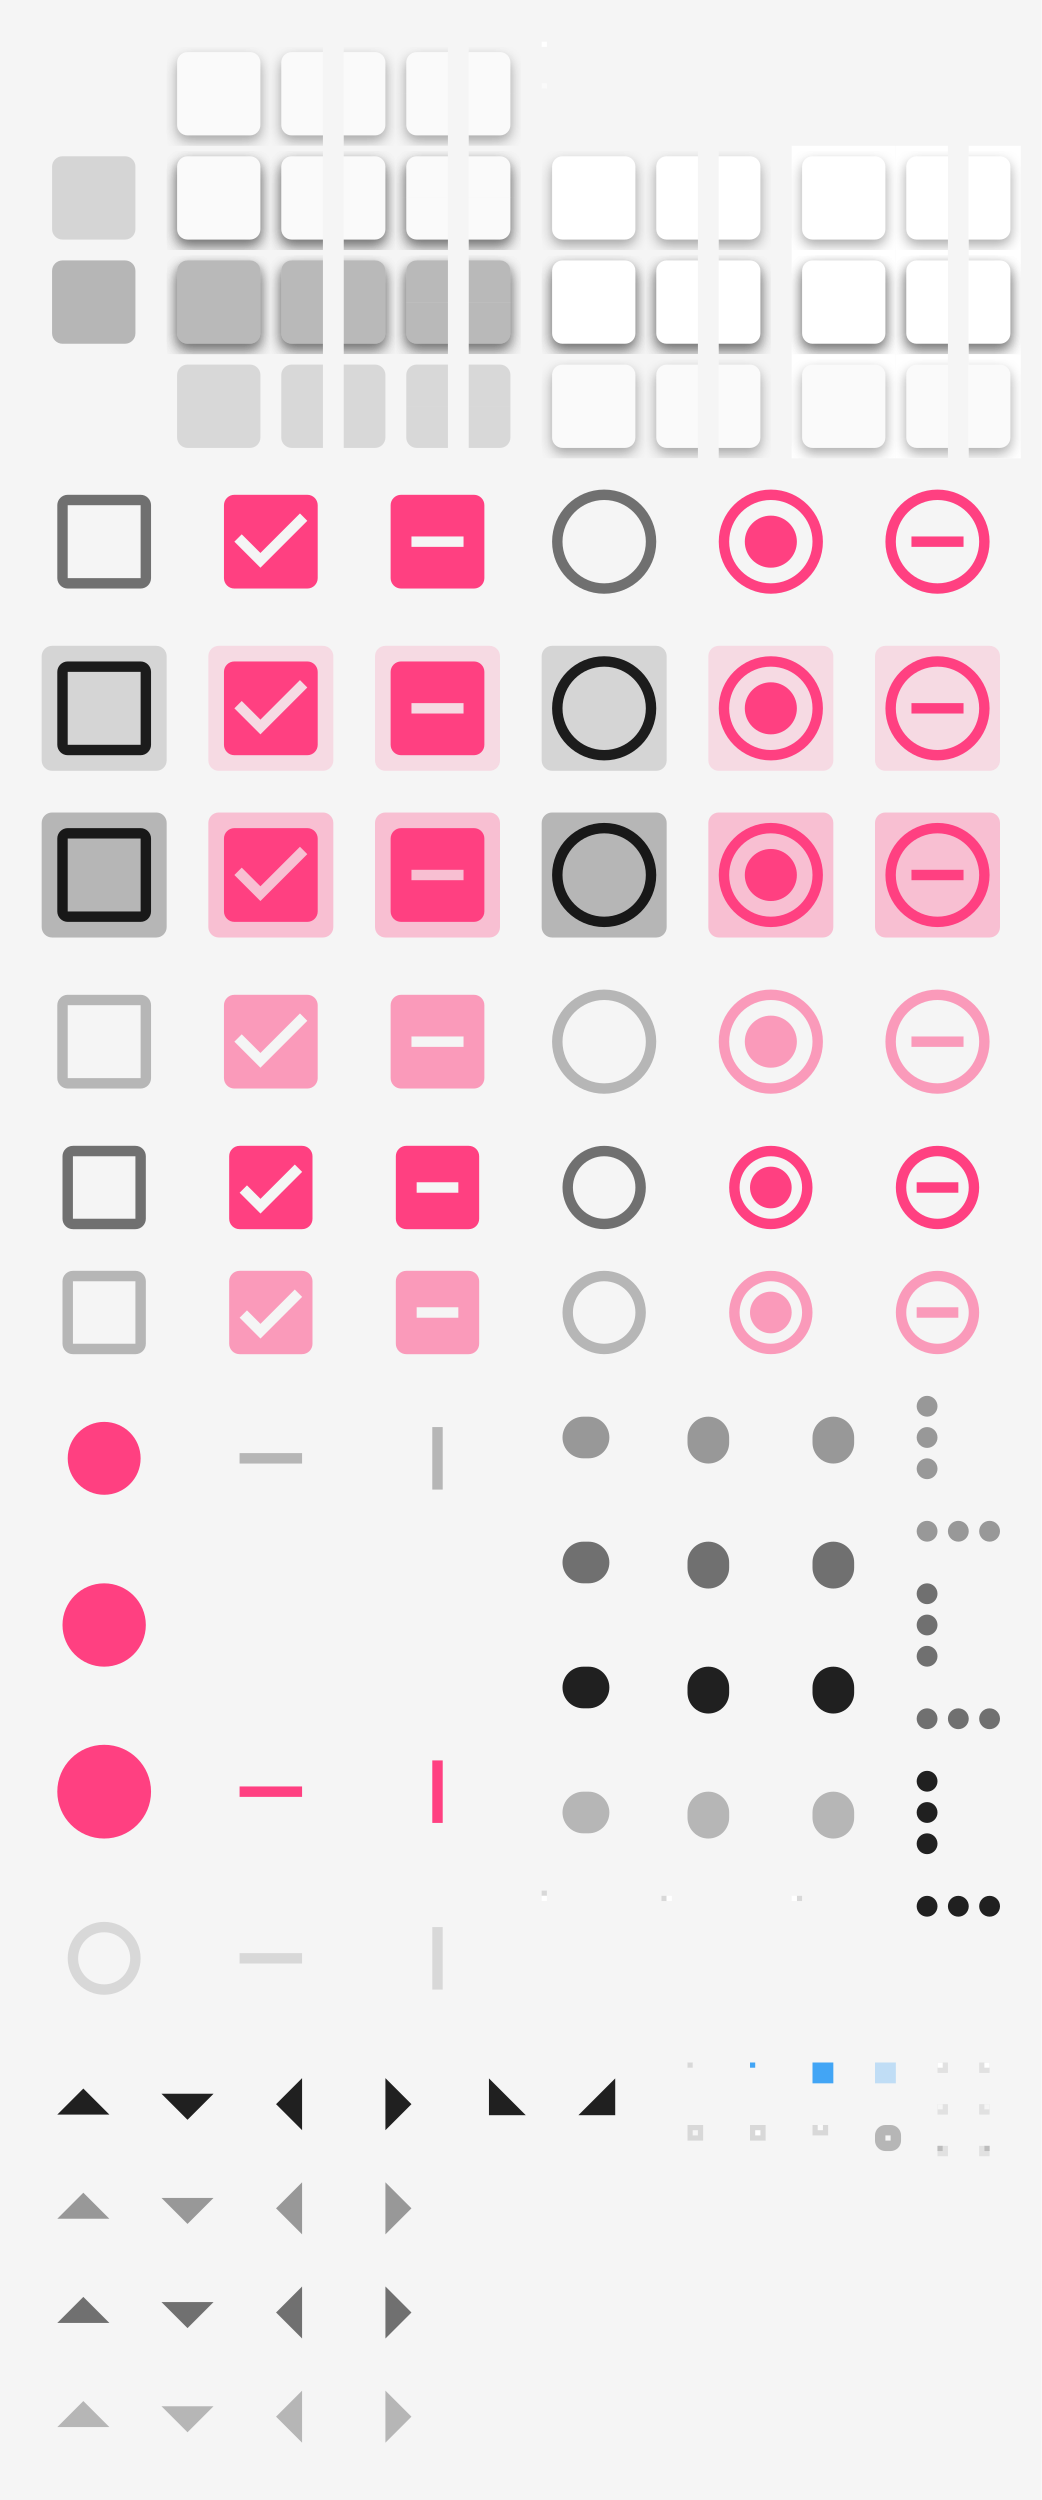
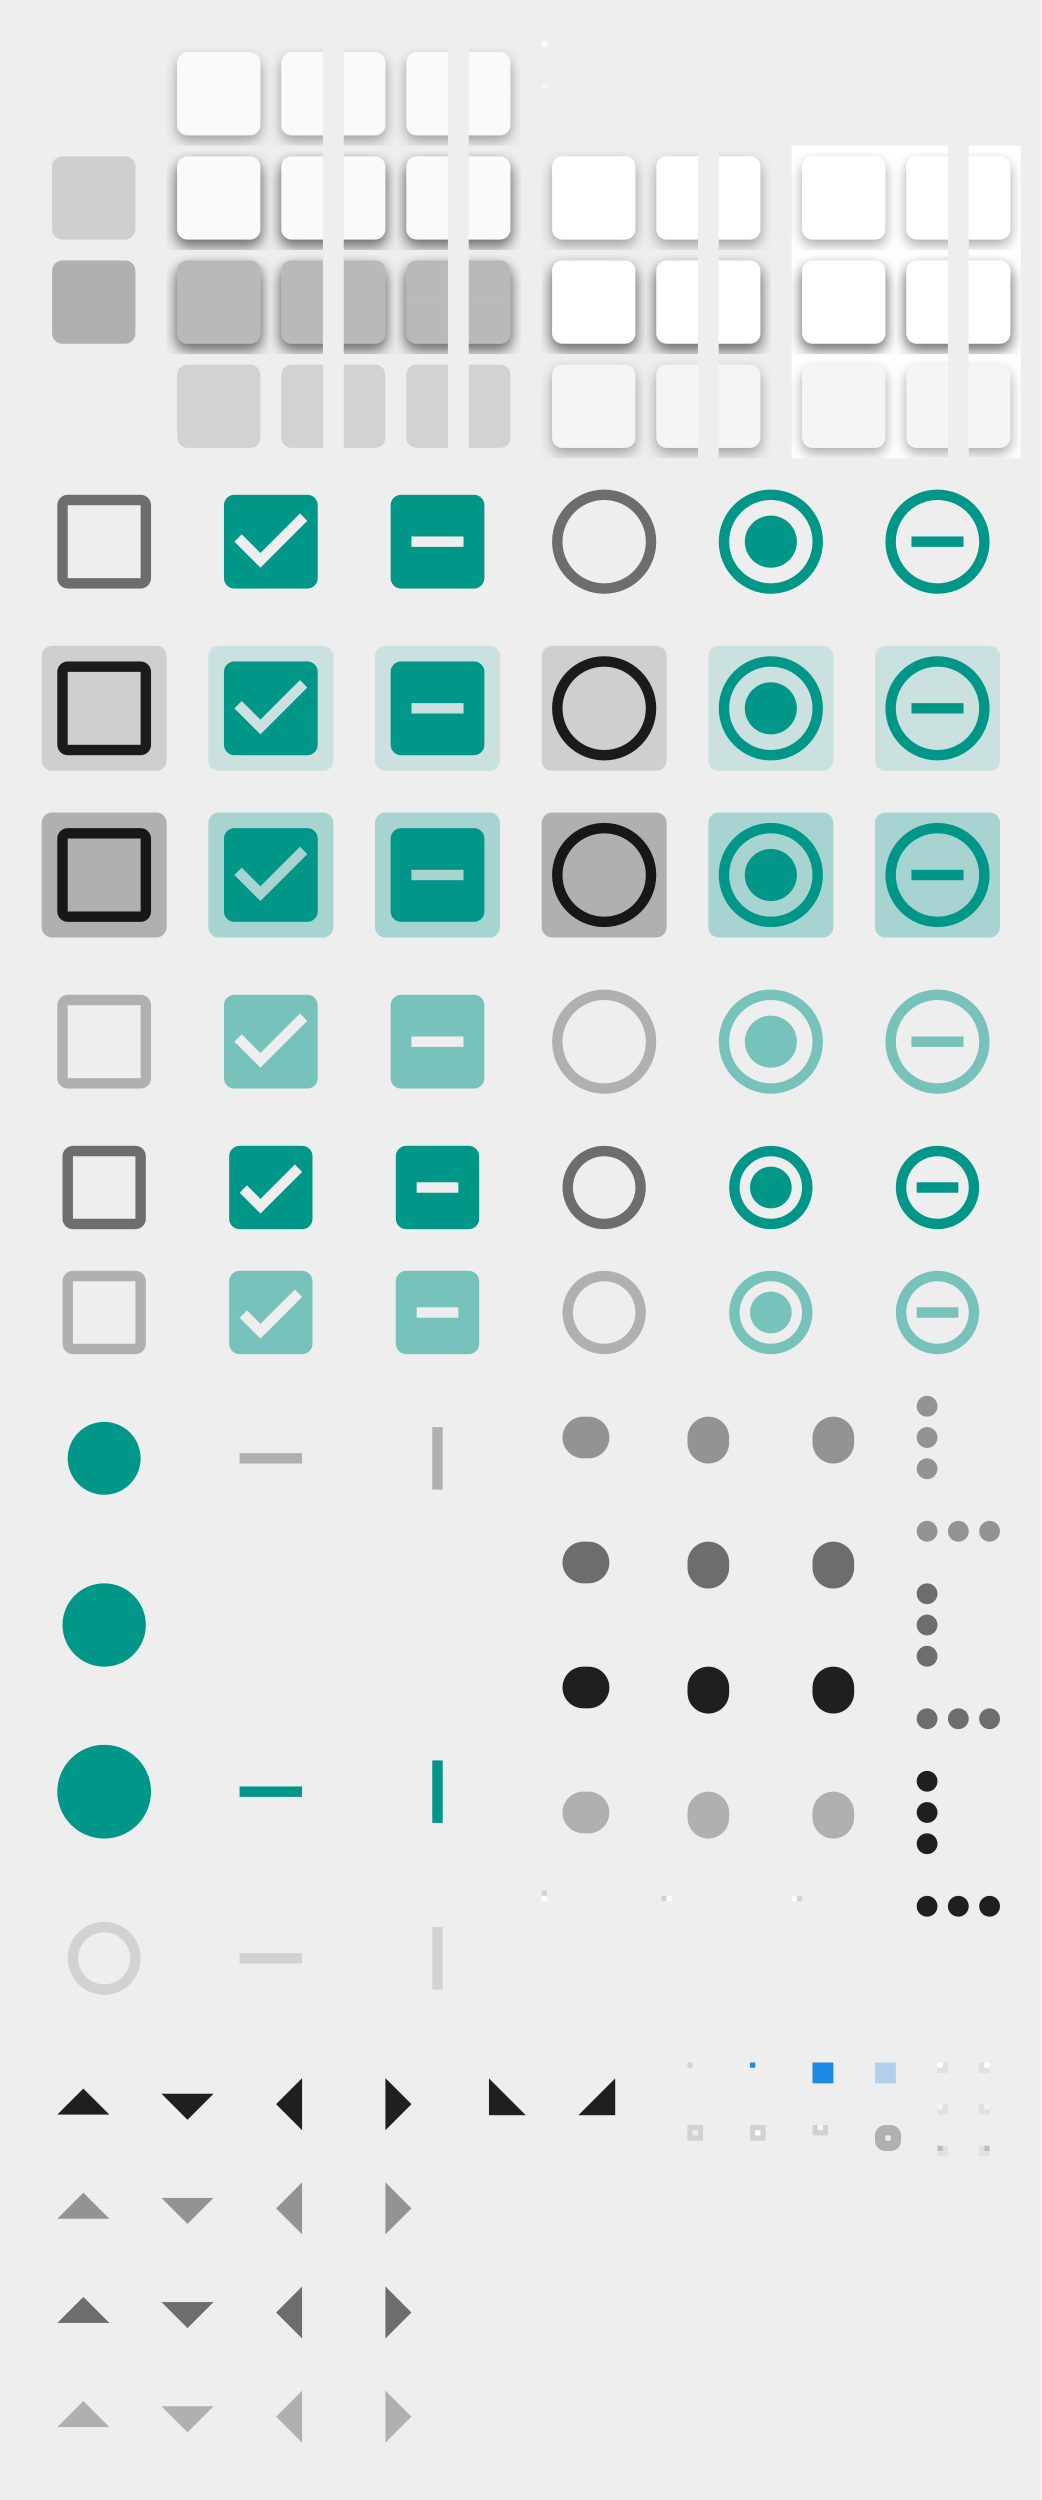
<svg xmlns="http://www.w3.org/2000/svg" xmlns:xlink="http://www.w3.org/1999/xlink" width="200" height="480" viewBox="0 0 200 480">
  <rect width="200" height="480" fill="url(#color-bg)" />
  <defs>
    <linearGradient id="color-fg">
      <stop stop-color="#000000" stop-opacity="0.87" />
    </linearGradient>
    <linearGradient id="color-fg-disabled">
      <stop stop-color="#000000" stop-opacity="0.38" />
    </linearGradient>
    <linearGradient id="color-fg-secondary">
      <stop stop-color="#000000" stop-opacity="0.54" />
    </linearGradient>
    <linearGradient id="color-fg-secondary-disabled">
      <stop stop-color="#000000" stop-opacity="0.26" />
    </linearGradient>
    <linearGradient id="color-divider">
      <stop stop-color="#000000" stop-opacity="0.12" />
    </linearGradient>
    <linearGradient id="color-primary">
-       <stop stop-color="#42A5F5" />
+       <stop stop-color="#1E88E5" />
    </linearGradient>
    <linearGradient id="color-accent">
-       <stop stop-color="#FF4081" />
+       <stop stop-color="#009688" />
    </linearGradient>
    <linearGradient id="color-accent-insensitive">
-       <stop stop-color="#FF4081" stop-opacity="0.5" />
+       <stop stop-color="#009688" stop-opacity="0.5" />
    </linearGradient>
    <linearGradient id="color-bg">
-       <stop stop-color="#F5F5F5" />
+       <stop stop-color="#EEEEEE" />
    </linearGradient>
    <linearGradient id="color-bg-lighter">
      <stop stop-color="#FAFAFA" />
    </linearGradient>
    <linearGradient id="color-base">
      <stop stop-color="#FFFFFF" />
    </linearGradient>
    <linearGradient id="color-base-alt">
-       <stop stop-color="#FAFAFA" />
+       <stop stop-color="#F5F5F5" />
    </linearGradient>
    <linearGradient id="color-border">
      <stop stop-color="#000000" stop-opacity="0.12" />
    </linearGradient>
    <filter id="1" color-interpolation-filters="sRGB" x="0" y="0" width="1" height="1">
      <feFlood flood-color="#000000" flood-opacity="0.12" result="flood" />
      <feComposite operator="in" in="flood" in2="SourceGraphic" result="composite1" />
      <feGaussianBlur stdDeviation="1.5" in="composite1" result="blur" />
      <feOffset dx="0" dy="1" result="offset" />
      <feComposite in="SourceGraphic" in2="offset" result="fbSourceGraphic" />
      <feFlood flood-color="#000000" flood-opacity="0.24" result="flood" />
      <feComposite operator="in" in="flood" in2="fbSourceGraphic" result="composite1" />
      <feGaussianBlur stdDeviation="1" in="composite1" result="blur" />
      <feOffset dx="0" dy="1" result="offset" />
      <feComposite in="fbSourceGraphic" in2="offset" result="composite2" />
    </filter>
    <rect id="1x1" width="1" height="1" />
    <rect id="2x2" width="2" height="2" />
    <rect id="4x4" width="4" height="4" />
    <rect id="16x16" width="16" height="16" opacity="0" />
    <rect id="17x17" width="17" height="17" opacity="0" />
    <rect id="24x24" width="24" height="24" opacity="0" />
    <clipPath id="left">
      <rect width="10" height="20" />
    </clipPath>
    <clipPath id="right">
      <rect width="10" height="20" x="10" />
    </clipPath>
    <clipPath id="left-top">
      <rect width="10" height="10" />
    </clipPath>
    <clipPath id="left-bottom">
      <rect width="10" height="10" y="10" />
    </clipPath>
    <clipPath id="right-top">
      <rect width="10" height="10" x="10" />
    </clipPath>
    <clipPath id="right-bottom">
      <rect width="10" height="10" x="10" y="10" />
    </clipPath>
    <g id="base-box">
      <rect width="20" height="20" opacity="0" />
      <rect x="2" y="2" width="16" height="16" rx="2" ry="2" />
    </g>
    <use xlink:href="#base-box" id="base-flat-button" fill="url(#color-fg)" opacity="0" />
    <use xlink:href="#base-box" id="base-flat-button-hover" fill="url(#color-fg)" opacity="0.15" />
    <use xlink:href="#base-box" id="base-flat-button-active" fill="url(#color-fg)" opacity="0.3" />
    <use xlink:href="#base-box" id="base-flat-button-insensitive" fill="url(#color-fg)" opacity="0" />
    <use xlink:href="#base-box" id="base-button" fill="url(#color-bg-lighter)" filter="url(#1)" />
    <use xlink:href="#base-button" id="base-button-hover" filter="url(#1)" />
    <g id="base-button-active">
      <use xlink:href="#base-button-hover" />
      <use xlink:href="#base-flat-button-active" />
    </g>
    <use xlink:href="#base-box" id="base-button-insensitive" fill="url(#color-divider)" />
    <use xlink:href="#1x1" id="base-entry-background" fill="url(#color-base)" />
    <use xlink:href="#1x1" id="base-entry-background-insensitive" fill="url(#color-base-alt)" />
    <use xlink:href="#base-box" id="base-entry-box" fill="url(#color-base)" filter="url(#1)" />
    <use xlink:href="#base-entry-box" id="base-entry-box-active" filter="url(#1)" />
    <use xlink:href="#base-box" id="base-entry-box-insensitive" fill="url(#color-base-alt)" filter="url(#1)" />
    <rect id="background-fill" width="20" height="20" />
    <g id="base-entry">
      <use xlink:href="#background-fill" />
      <use xlink:href="#base-entry-box" />
    </g>
    <g id="base-entry-active">
      <use xlink:href="#background-fill" />
      <use xlink:href="#base-entry-box-active" />
    </g>
    <g id="base-entry-insensitive">
      <use xlink:href="#background-fill" />
      <use xlink:href="#base-entry-box-insensitive" />
    </g>
    <use clip-path="url(#left)" xlink:href="#base-button" id="base-combo-rtl-button" />
    <use clip-path="url(#left)" xlink:href="#base-button-hover" id="base-combo-rtl-button-hover" />
    <use clip-path="url(#left)" xlink:href="#base-button-active" id="base-combo-rtl-button-active" />
    <use clip-path="url(#left)" xlink:href="#base-button-insensitive" id="base-combo-rtl-button-insensitive" />
    <use clip-path="url(#right)" xlink:href="#base-button" id="base-combo-ltr-button" />
    <use clip-path="url(#right)" xlink:href="#base-button-hover" id="base-combo-ltr-button-hover" />
    <use clip-path="url(#right)" xlink:href="#base-button-active" id="base-combo-ltr-button-active" />
    <use clip-path="url(#right)" xlink:href="#base-button-insensitive" id="base-combo-ltr-button-insensitive" />
    <use clip-path="url(#left-top)" xlink:href="#base-button" id="base-spin-rtl-up" />
    <use clip-path="url(#left-top)" xlink:href="#base-button-hover" id="base-spin-rtl-up-hover" />
    <use clip-path="url(#left-top)" xlink:href="#base-button-active" id="base-spin-rtl-up-active" />
    <use clip-path="url(#left-top)" xlink:href="#base-button-insensitive" id="base-spin-rtl-up-insensitive" />
    <use clip-path="url(#left-bottom)" xlink:href="#base-button" id="base-spin-rtl-down" />
    <use clip-path="url(#left-bottom)" xlink:href="#base-button-hover" id="base-spin-rtl-down-hover" />
    <use clip-path="url(#left-bottom)" xlink:href="#base-button-active" id="base-spin-rtl-down-active" />
    <use clip-path="url(#left-bottom)" xlink:href="#base-button-insensitive" id="base-spin-rtl-down-insensitive" />
    <use clip-path="url(#right-top)" xlink:href="#base-button" id="base-spin-ltr-up" />
    <use clip-path="url(#right-top)" xlink:href="#base-button-hover" id="base-spin-ltr-up-hover" />
    <use clip-path="url(#right-top)" xlink:href="#base-button-active" id="base-spin-ltr-up-active" />
    <use clip-path="url(#right-top)" xlink:href="#base-button-insensitive" id="base-spin-ltr-up-insensitive" />
    <use clip-path="url(#right-bottom)" xlink:href="#base-button" id="base-spin-ltr-down" />
    <use clip-path="url(#right-bottom)" xlink:href="#base-button-hover" id="base-spin-ltr-down-hover" />
    <use clip-path="url(#right-bottom)" xlink:href="#base-button-active" id="base-spin-ltr-down-active" />
    <use clip-path="url(#right-bottom)" xlink:href="#base-button-insensitive" id="base-spin-ltr-down-insensitive" />
    <use clip-path="url(#left)" xlink:href="#base-entry" id="base-combo-ltr-entry" />
    <use clip-path="url(#left)" xlink:href="#base-entry-active" id="base-combo-ltr-entry-active" />
    <use clip-path="url(#left)" xlink:href="#base-entry-insensitive" id="base-combo-ltr-entry-insensitive" />
    <use clip-path="url(#right)" xlink:href="#base-entry" id="base-combo-rtl-entry" />
    <use clip-path="url(#right)" xlink:href="#base-entry-active" id="base-combo-rtl-entry-active" />
    <use clip-path="url(#right)" xlink:href="#base-entry-insensitive" id="base-combo-rtl-entry-insensitive" />
    <path id="checkbox-unchecked-path" d="M19 5v14H5V5h14m0-2H5c-1.1 0-2 .9-2 2v14c0 1.1.9 2 2 2h14c1.1 0 2-.9 2-2V5c0-1.1-.9-2-2-2z" />
    <path id="checkbox-checked-path" d="M19 3H5c-1.11 0-2 .9-2 2v14c0 1.1.89 2 2 2h14c1.11 0 2-.9 2-2V5c0-1.1-.89-2-2-2zm-9 14l-5-5 1.41-1.41L10 14.17l7.59-7.59L19 8l-9 9z" />
    <path id="checkbox-mixed-path" d="M19 3H5c-1.1 0-2 .9-2 2v14c0 1.1.9 2 2 2h14c1.1 0 2-.9 2-2V5c0-1.1-.9-2-2-2zm-2 10H7v-2h10v2z" />
    <path id="radio-unchecked-path" d="M12 2C6.48 2 2 6.48 2 12s4.48 10 10 10 10-4.48 10-10S17.52 2 12 2zm0 18c-4.42 0-8-3.58-8-8s3.58-8 8-8 8 3.58 8 8-3.58 8-8 8z" />
    <path id="radio-checked-path" d="M12 7c-2.76 0-5 2.24-5 5s2.24 5 5 5 5-2.24 5-5-2.24-5-5-5zm0-5C6.48 2 2 6.48 2 12s4.48 10 10 10 10-4.48 10-10S17.52 2 12 2zm0 18c-4.42 0-8-3.58-8-8s3.58-8 8-8 8 3.58 8 8-3.58 8-8 8z" />
    <path id="radio-mixed-path" d="m12 2c-5.52 0-10 4.48-10 10s4.48 10 10 10 10-4.48 10-10-4.48-10-10-10zm0 2c4.42 0 8 3.58 8 8s-3.58 8-8 8-8-3.58-8-8 3.58-8 8-8zm-5 7v2h10v-2h-10z" />
    <path id="menu-checkbox-unchecked-path" d="m2 0a2 2 0 0 0 -2 2v12a2 2 0 0 0 2 2h12a2 2 0 0 0 2 -2v-12a2 2 0 0 0 -2 -2h-12zm0 2h12v12h-12v-12z" />
    <path id="menu-checkbox-checked-path" d="m2 0a2 2 0 0 0 -2 2v12a2 2 0 0 0 2 2h12a2 2 0 0 0 2 -2v-12a2 2 0 0 0 -2 -2h-12zm10.6 3.59l1.41 1.41-8 8-4-4 1.41-1.41 2.59 2.59 6.59-6.59z" />
    <path id="menu-checkbox-mixed-path" d="m2 0a2 2 0 0 0 -2 2v12a2 2 0 0 0 2 2h12a2 2 0 0 0 2 -2v-12a2 2 0 0 0 -2 -2h-12zm2 7h8v2h-8v-2z" />
    <path id="menu-radio-unchecked-path" d="m8 0a8 8 0 0 0 -8 8 8 8 0 0 0 8 8 8 8 0 0 0 8 -8 8 8 0 0 0 -8 -8zm0 2a6 6 0 0 1 6 6 6 6 0 0 1 -6 6 6 6 0 0 1 -6 -6 6 6 0 0 1 6 -6z" />
    <path id="menu-radio-checked-path" d="m8 0a8 8 0 0 0 -8 8 8 8 0 0 0 8 8 8 8 0 0 0 8 -8 8 8 0 0 0 -8 -8zm0 2a6 6 0 0 1 6 6 6 6 0 0 1 -6 6 6 6 0 0 1 -6 -6 6 6 0 0 1 6 -6zm0 2a4 4 0 0 0 -4 4 4 4 0 0 0 4 4 4 4 0 0 0 4 -4 4 4 0 0 0 -4 -4z" />
    <path id="menu-radio-mixed-path" d="m8 0a8 8 0 0 0 -8 8 8 8 0 0 0 8 8 8 8 0 0 0 8 -8 8 8 0 0 0 -8 -8zm0 2a6 6 0 0 1 6 6 6 6 0 0 1 -6 6 6 6 0 0 1 -6 -6 6 6 0 0 1 6 -6zm-4 5v2h8v-2h-8z" />
    <rect id="button-fill" width="24" height="24" rx="2" ry="2" />
    <g id="base-checkbox-unchecked">
      <use xlink:href="#button-fill" opacity="0" />
      <use xlink:href="#checkbox-unchecked-path" />
    </g>
    <g id="base-checkbox-unchecked-hover">
      <use xlink:href="#button-fill" opacity="0.15" />
      <use xlink:href="#checkbox-unchecked-path" />
    </g>
    <g id="base-checkbox-unchecked-active">
      <use xlink:href="#button-fill" opacity="0.3" />
      <use xlink:href="#checkbox-unchecked-path" />
    </g>
    <g id="base-checkbox-checked">
      <use xlink:href="#button-fill" opacity="0" />
      <use xlink:href="#checkbox-checked-path" />
    </g>
    <g id="base-checkbox-checked-hover">
      <use xlink:href="#button-fill" opacity="0.15" />
      <use xlink:href="#checkbox-checked-path" />
    </g>
    <g id="base-checkbox-checked-active">
      <use xlink:href="#button-fill" opacity="0.3" />
      <use xlink:href="#checkbox-checked-path" />
    </g>
    <g id="base-checkbox-mixed">
      <use xlink:href="#button-fill" opacity="0" />
      <use xlink:href="#checkbox-mixed-path" />
    </g>
    <g id="base-checkbox-mixed-hover">
      <use xlink:href="#button-fill" opacity="0.15" />
      <use xlink:href="#checkbox-mixed-path" />
    </g>
    <g id="base-checkbox-mixed-active">
      <use xlink:href="#button-fill" opacity="0.3" />
      <use xlink:href="#checkbox-mixed-path" />
    </g>
    <g id="base-radio-unchecked">
      <use xlink:href="#button-fill" opacity="0" />
      <use xlink:href="#radio-unchecked-path" />
    </g>
    <g id="base-radio-unchecked-hover">
      <use xlink:href="#button-fill" opacity="0.15" />
      <use xlink:href="#radio-unchecked-path" />
    </g>
    <g id="base-radio-unchecked-active">
      <use xlink:href="#button-fill" opacity="0.3" />
      <use xlink:href="#radio-unchecked-path" />
    </g>
    <g id="base-radio-checked">
      <use xlink:href="#button-fill" opacity="0" />
      <use xlink:href="#radio-checked-path" />
    </g>
    <g id="base-radio-checked-hover">
      <use xlink:href="#button-fill" opacity="0.15" />
      <use xlink:href="#radio-checked-path" />
    </g>
    <g id="base-radio-checked-active">
      <use xlink:href="#button-fill" opacity="0.3" />
      <use xlink:href="#radio-checked-path" />
    </g>
    <g id="base-radio-mixed">
      <use xlink:href="#button-fill" opacity="0" />
      <use xlink:href="#radio-mixed-path" />
    </g>
    <g id="base-radio-mixed-hover">
      <use xlink:href="#button-fill" opacity="0.15" />
      <use xlink:href="#radio-mixed-path" />
    </g>
    <g id="base-radio-mixed-active">
      <use xlink:href="#button-fill" opacity="0.3" />
      <use xlink:href="#radio-mixed-path" />
    </g>
    <g id="base-menu-checkbox-unchecked">
      <use xlink:href="#16x16" />
      <use xlink:href="#menu-checkbox-unchecked-path" />
    </g>
    <g id="base-menu-checkbox-checked">
      <use xlink:href="#16x16" />
      <use xlink:href="#menu-checkbox-checked-path" />
    </g>
    <g id="base-menu-checkbox-mixed">
      <use xlink:href="#16x16" />
      <use xlink:href="#menu-checkbox-mixed-path" />
    </g>
    <g id="base-menu-radio-unchecked">
      <use xlink:href="#16x16" />
      <use xlink:href="#menu-radio-unchecked-path" />
    </g>
    <g id="base-menu-radio-checked">
      <use xlink:href="#16x16" />
      <use xlink:href="#menu-radio-checked-path" />
    </g>
    <g id="base-menu-radio-mixed">
      <use xlink:href="#16x16" />
      <use xlink:href="#menu-radio-mixed-path" />
    </g>
    <g id="base-scale-slider">
      <use xlink:href="#24x24" />
      <circle cx="12" cy="12" r="7" fill="url(#color-accent)" />
    </g>
    <g id="base-scale-slider-hover">
      <use xlink:href="#24x24" />
      <circle cx="12" cy="12" r="8" fill="url(#color-accent)" />
    </g>
    <g id="base-scale-slider-active">
      <use xlink:href="#24x24" />
      <circle cx="12" cy="12" r="9" fill="url(#color-accent)" />
    </g>
    <g id="base-scale-slider-insensitive">
      <use xlink:href="#24x24" />
      <circle cx="12" cy="12" r="7" fill="url(#color-bg)" />
      <circle cx="12" cy="12" r="6" fill="none" stroke="url(#color-divider)" stroke-width="2" />
    </g>
    <g id="base-scale-horz-trough">
      <use xlink:href="#24x24" />
      <rect width="12" height="2" x="6" y="11" />
    </g>
    <g id="base-scale-vert-trough">
      <use xlink:href="#24x24" />
      <rect width="2" height="12" x="11" y="6" />
    </g>
    <g id="base-scrollbar-horz-slider">
      <use xlink:href="#17x17" y="-1" />
      <rect width="9" height="8" x="4" y="4" ry="4" />
    </g>
    <g id="base-scrollbar-horz-trough">
      <use xlink:href="#base-border" y="-1" />
      <use xlink:href="#base-entry-background" />
    </g>
    <use xlink:href="#base-scrollbar-horz-slider" id="base-scrollbar-vert-ltr-slider" transform="rotate(-90 8.5 8.5)" />
    <use xlink:href="#base-scrollbar-horz-trough" id="base-scrollbar-vert-ltr-trough" transform="rotate(-90 0.5 0.5)" />
    <use xlink:href="#base-scrollbar-horz-slider" id="base-scrollbar-vert-rtl-slider" transform="rotate(90 8 8)" />
    <use xlink:href="#base-scrollbar-horz-trough" id="base-scrollbar-vert-rtl-trough" transform="rotate(90 0.5 0.5)" />
    <g id="base-handle-horz">
      <circle cx="2" cy="2" r="2" />
      <circle cx="8" cy="2" r="2" />
      <circle cx="14" cy="2" r="2" />
    </g>
    <use xlink:href="#base-handle-horz" id="base-handle-vert" transform="rotate(90 2 2)" />
    <path id="pan-path" d="M 13,6 8,11 3,6 Z" />
    <g id="base-pan-down">
      <use xlink:href="#16x16" />
      <use xlink:href="#pan-path" />
    </g>
    <g id="base-pan-up">
      <use xlink:href="#16x16" />
      <use xlink:href="#pan-path" transform="rotate(180 8 8)" />
    </g>
    <g id="base-pan-left">
      <use xlink:href="#16x16" />
      <use xlink:href="#pan-path" transform="rotate(90 8 8)" />
    </g>
    <g id="base-pan-right">
      <use xlink:href="#16x16" />
      <use xlink:href="#pan-path" transform="rotate(-90 8 8)" />
    </g>
    <g id="base-pan-left-semi">
      <use xlink:href="#16x16" />
      <use xlink:href="#pan-path" transform="rotate(45 8 8)" />
    </g>
    <g id="base-pan-right-semi">
      <use xlink:href="#16x16" />
      <use xlink:href="#pan-path" transform="rotate(-45 8 8)" />
    </g>
    <use xlink:href="#1x1" id="base-border" fill="url(#color-border)" />
    <use xlink:href="#1x1" id="base-tab" fill="url(#color-primary)" />
    <use xlink:href="#4x4" id="base-progressbar-progress" fill="url(#color-primary)" />
    <g id="base-progressbar-trough">
      <use xlink:href="#4x4" fill="url(#color-bg)" />
      <use xlink:href="#base-progressbar-progress" opacity="0.3" />
    </g>
    <rect id="base-frame" x="0.5" y="0.5" width="2" height="2" fill="none" stroke="url(#color-border)" stroke-width="1" />
    <g id="base-frame-notebook">
      <rect width="3" height="3" fill="url(#color-border)" />
      <use xlink:href="#1x1" x="1" y="1" fill="url(#color-base)" />
    </g>
    <g id="base-frame-inline">
      <rect width="3" height="2" fill="url(#color-border)" />
      <use xlink:href="#1x1" x="1" fill="url(#color-base-alt)" />
    </g>
    <rect id="base-focus" x="1" y="1" width="3" height="3" rx="1" ry="1" fill="none" stroke="url(#color-fg)" stroke-width="2" opacity="0.3" />
    <g id="base-treeview-ltr-button">
      <use xlink:href="#2x2" fill="url(#color-base)" />
      <use xlink:href="#2x2" fill="url(#color-border)" />
      <use xlink:href="#1x1" fill="url(#color-base)" />
    </g>
    <g id="base-treeview-ltr-button-hover">
      <use xlink:href="#base-treeview-ltr-button" />
      <use xlink:href="#1x1" fill="url(#color-fg)" opacity="0.05" />
    </g>
    <g id="base-treeview-ltr-button-active">
      <use xlink:href="#base-treeview-ltr-button" />
      <use xlink:href="#1x1" fill="url(#color-fg)" opacity="0.3" />
    </g>
    <use xlink:href="#base-treeview-ltr-button" id="base-treeview-rtl-button" transform="scale(-1 1)" />
    <use xlink:href="#base-treeview-ltr-button-hover" id="base-treeview-rtl-button-hover" transform="scale(-1 1)" />
    <use xlink:href="#base-treeview-ltr-button-active" id="base-treeview-rtl-button-active" transform="scale(-1 1)" />
  </defs>
  <use x="8" y="8" xlink:href="#base-flat-button" id="flat-button" />
  <use x="8" y="28" xlink:href="#base-flat-button-hover" id="flat-button-hover" />
  <use x="8" y="48" xlink:href="#base-flat-button-active" id="flat-button-active" />
  <use x="8" y="68" xlink:href="#base-flat-button-insensitive" id="flat-button-insensitive" />
  <use x="32" y="8" xlink:href="#base-button" id="button" />
  <use x="32" y="28" xlink:href="#base-button-hover" id="button-hover" />
  <use x="32" y="48" xlink:href="#base-button-active" id="button-active" />
  <use x="32" y="68" xlink:href="#base-button-insensitive" id="button-insensitive" />
  <use x="52" y="8" xlink:href="#base-combo-rtl-button" id="combo-rtl-button" />
  <use x="52" y="28" xlink:href="#base-combo-rtl-button-hover" id="combo-rtl-button-hover" />
  <use x="52" y="48" xlink:href="#base-combo-rtl-button-active" id="combo-rtl-button-active" />
  <use x="52" y="68" xlink:href="#base-combo-rtl-button-insensitive" id="combo-rtl-button-insensitive" />
  <use x="56" y="8" xlink:href="#base-combo-ltr-button" id="combo-ltr-button" />
  <use x="56" y="28" xlink:href="#base-combo-ltr-button-hover" id="combo-ltr-button-hover" />
  <use x="56" y="48" xlink:href="#base-combo-ltr-button-active" id="combo-ltr-button-active" />
  <use x="56" y="68" xlink:href="#base-combo-ltr-button-insensitive" id="combo-ltr-button-insensitive" />
  <use x="76" y="8" xlink:href="#base-spin-rtl-up" id="spin-rtl-up" />
  <use x="76" y="28" xlink:href="#base-spin-rtl-up-hover" id="spin-rtl-up-hover" />
  <use x="76" y="48" xlink:href="#base-spin-rtl-up-active" id="spin-rtl-up-active" />
  <use x="76" y="68" xlink:href="#base-spin-rtl-up-insensitive" id="spin-rtl-up-insensitive" />
  <use x="76" y="8" xlink:href="#base-spin-rtl-down" id="spin-rtl-down" />
  <use x="76" y="28" xlink:href="#base-spin-rtl-down-hover" id="spin-rtl-down-hover" />
  <use x="76" y="48" xlink:href="#base-spin-rtl-down-active" id="spin-rtl-down-active" />
  <use x="76" y="68" xlink:href="#base-spin-rtl-down-insensitive" id="spin-rtl-down-insensitive" />
  <use x="80" y="8" xlink:href="#base-spin-ltr-up" id="spin-ltr-up" />
  <use x="80" y="28" xlink:href="#base-spin-ltr-up-hover" id="spin-ltr-up-hover" />
  <use x="80" y="48" xlink:href="#base-spin-ltr-up-active" id="spin-ltr-up-active" />
  <use x="80" y="68" xlink:href="#base-spin-ltr-up-insensitive" id="spin-ltr-up-insensitive" />
  <use x="80" y="8" xlink:href="#base-spin-ltr-down" id="spin-ltr-down" />
  <use x="80" y="28" xlink:href="#base-spin-ltr-down-hover" id="spin-ltr-down-hover" />
  <use x="80" y="48" xlink:href="#base-spin-ltr-down-active" id="spin-ltr-down-active" />
  <use x="80" y="68" xlink:href="#base-spin-ltr-down-insensitive" id="spin-ltr-down-insensitive" />
  <use x="104" y="8" xlink:href="#base-entry-background" id="entry-background" />
  <use x="104" y="16" xlink:href="#base-entry-background-insensitive" id="entry-background-insensitive" />
  <use x="104" y="28" xlink:href="#base-entry" fill="url(#color-bg)" id="entry" />
  <use x="104" y="48" xlink:href="#base-entry-active" fill="url(#color-bg)" id="entry-active" />
  <use x="104" y="68" xlink:href="#base-entry-insensitive" fill="url(#color-bg)" id="entry-insensitive" />
  <use x="124" y="28" xlink:href="#base-combo-ltr-entry" fill="url(#color-bg)" id="combo-ltr-entry" />
  <use x="124" y="48" xlink:href="#base-combo-ltr-entry-active" fill="url(#color-bg)" id="combo-ltr-entry-active" />
  <use x="124" y="68" xlink:href="#base-combo-ltr-entry-insensitive" fill="url(#color-bg)" id="combo-ltr-entry-insensitive" />
  <use x="128" y="28" xlink:href="#base-combo-rtl-entry" fill="url(#color-bg)" id="combo-rtl-entry" />
  <use x="128" y="48" xlink:href="#base-combo-rtl-entry-active" fill="url(#color-bg)" id="combo-rtl-entry-active" />
  <use x="128" y="68" xlink:href="#base-combo-rtl-entry-insensitive" fill="url(#color-bg)" id="combo-rtl-entry-insensitive" />
  <use x="152" y="28" xlink:href="#base-entry" fill="url(#color-base)" id="notebook-entry" />
  <use x="152" y="48" xlink:href="#base-entry-active" fill="url(#color-base)" id="notebook-entry-active" />
  <use x="152" y="68" xlink:href="#base-entry-insensitive" fill="url(#color-base)" id="notebook-entry-insensitive" />
  <use x="172" y="28" xlink:href="#base-combo-ltr-entry" fill="url(#color-base)" id="notebook-combo-ltr-entry" />
  <use x="172" y="48" xlink:href="#base-combo-ltr-entry-active" fill="url(#color-base)" id="notebook-combo-ltr-entry-active" />
  <use x="172" y="68" xlink:href="#base-combo-ltr-entry-insensitive" fill="url(#color-base)" id="notebook-combo-ltr-entry-insensitive" />
  <use x="176" y="28" xlink:href="#base-combo-rtl-entry" fill="url(#color-base)" id="notebook-combo-rtl-entry" />
  <use x="176" y="48" xlink:href="#base-combo-rtl-entry-active" fill="url(#color-base)" id="notebook-combo-rtl-entry-active" />
  <use x="176" y="68" xlink:href="#base-combo-rtl-entry-insensitive" fill="url(#color-base)" id="notebook-combo-rtl-entry-insensitive" />
  <use x="8" y="92" xlink:href="#base-checkbox-unchecked" fill="url(#color-fg-secondary)" id="checkbox-unchecked" />
  <use x="8" y="124" xlink:href="#base-checkbox-unchecked-hover" fill="url(#color-fg)" id="checkbox-unchecked-hover" />
  <use x="8" y="156" xlink:href="#base-checkbox-unchecked-active" fill="url(#color-fg)" id="checkbox-unchecked-active" />
  <use x="8" y="188" xlink:href="#base-checkbox-unchecked" fill="url(#color-fg-secondary-disabled)" id="checkbox-unchecked-insensitive" />
  <use x="40" y="92" xlink:href="#base-checkbox-checked" fill="url(#color-accent)" id="checkbox-checked" />
  <use x="40" y="124" xlink:href="#base-checkbox-checked-hover" fill="url(#color-accent)" id="checkbox-checked-hover" />
  <use x="40" y="156" xlink:href="#base-checkbox-checked-active" fill="url(#color-accent)" id="checkbox-checked-active" />
  <use x="40" y="188" xlink:href="#base-checkbox-checked" fill="url(#color-accent-insensitive)" id="checkbox-checked-insensitive" />
  <use x="72" y="92" xlink:href="#base-checkbox-mixed" fill="url(#color-accent)" id="checkbox-mixed" />
  <use x="72" y="124" xlink:href="#base-checkbox-mixed-hover" fill="url(#color-accent)" id="checkbox-mixed-hover" />
  <use x="72" y="156" xlink:href="#base-checkbox-mixed-active" fill="url(#color-accent)" id="checkbox-mixed-active" />
  <use x="72" y="188" xlink:href="#base-checkbox-mixed" fill="url(#color-accent-insensitive)" id="checkbox-mixed-insensitive" />
  <use x="104" y="92" xlink:href="#base-radio-unchecked" fill="url(#color-fg-secondary)" id="radio-unchecked" />
  <use x="104" y="124" xlink:href="#base-radio-unchecked-hover" fill="url(#color-fg)" id="radio-unchecked-hover" />
  <use x="104" y="156" xlink:href="#base-radio-unchecked-active" fill="url(#color-fg)" id="radio-unchecked-active" />
  <use x="104" y="188" xlink:href="#base-radio-unchecked" fill="url(#color-fg-secondary-disabled)" id="radio-unchecked-insensitive" />
  <use x="136" y="92" xlink:href="#base-radio-checked" fill="url(#color-accent)" id="radio-checked" />
  <use x="136" y="124" xlink:href="#base-radio-checked-hover" fill="url(#color-accent)" id="radio-checked-hover" />
  <use x="136" y="156" xlink:href="#base-radio-checked-active" fill="url(#color-accent)" id="radio-checked-active" />
  <use x="136" y="188" xlink:href="#base-radio-checked" fill="url(#color-accent-insensitive)" id="radio-checked-insensitive" />
  <use x="168" y="92" xlink:href="#base-radio-mixed" fill="url(#color-accent)" id="radio-mixed" />
  <use x="168" y="124" xlink:href="#base-radio-mixed-hover" fill="url(#color-accent)" id="radio-mixed-hover" />
  <use x="168" y="156" xlink:href="#base-radio-mixed-active" fill="url(#color-accent)" id="radio-mixed-active" />
  <use x="168" y="188" xlink:href="#base-radio-mixed" fill="url(#color-accent-insensitive)" id="radio-mixed-insensitive" />
  <use x="12" y="220" xlink:href="#base-menu-checkbox-unchecked" fill="url(#color-fg-secondary)" id="menu-checkbox-unchecked" />
  <use x="12" y="244" xlink:href="#base-menu-checkbox-unchecked" fill="url(#color-fg-secondary-disabled)" id="menu-checkbox-unchecked-insensitive" />
  <use x="44" y="220" xlink:href="#base-menu-checkbox-checked" fill="url(#color-accent)" id="menu-checkbox-checked" />
  <use x="44" y="244" xlink:href="#base-menu-checkbox-checked" fill="url(#color-accent-insensitive)" id="menu-checkbox-checked-insensitive" />
  <use x="76" y="220" xlink:href="#base-menu-checkbox-mixed" fill="url(#color-accent)" id="menu-checkbox-mixed" />
  <use x="76" y="244" xlink:href="#base-menu-checkbox-mixed" fill="url(#color-accent-insensitive)" id="menu-checkbox-mixed-insensitive" />
  <use x="108" y="220" xlink:href="#base-menu-radio-unchecked" fill="url(#color-fg-secondary)" id="menu-radio-unchecked" />
  <use x="108" y="244" xlink:href="#base-menu-radio-unchecked" fill="url(#color-fg-secondary-disabled)" id="menu-radio-unchecked-insensitive" />
  <use x="140" y="220" xlink:href="#base-menu-radio-checked" fill="url(#color-accent)" id="menu-radio-checked" />
  <use x="140" y="244" xlink:href="#base-menu-radio-checked" fill="url(#color-accent-insensitive)" id="menu-radio-checked-insensitive" />
  <use x="172" y="220" xlink:href="#base-menu-radio-mixed" fill="url(#color-accent)" id="menu-radio-mixed" />
  <use x="172" y="244" xlink:href="#base-menu-radio-mixed" fill="url(#color-accent-insensitive)" id="menu-radio-mixed-insensitive" />
  <use x="8" y="268" xlink:href="#base-scale-slider" id="scale-slider" />
  <use x="8" y="300" xlink:href="#base-scale-slider-hover" id="scale-slider-hover" />
  <use x="8" y="332" xlink:href="#base-scale-slider-active" id="scale-slider-active" />
  <use x="8" y="364" xlink:href="#base-scale-slider-insensitive" id="scale-slider-insensitive" />
  <use x="40" y="268" xlink:href="#base-scale-horz-trough" fill="url(#color-fg-secondary-disabled)" id="scale-horz-trough" />
  <use x="40" y="332" xlink:href="#base-scale-horz-trough" fill="url(#color-accent)" id="scale-horz-trough-active" />
  <use x="40" y="364" xlink:href="#base-scale-horz-trough" fill="url(#color-divider)" id="scale-horz-trough-insensitive" />
  <use x="72" y="268" xlink:href="#base-scale-vert-trough" fill="url(#color-fg-secondary-disabled)" id="scale-vert-trough" />
  <use x="72" y="332" xlink:href="#base-scale-vert-trough" fill="url(#color-accent)" id="scale-vert-trough-active" />
  <use x="72" y="364" xlink:href="#base-scale-vert-trough" fill="url(#color-divider)" id="scale-vert-trough-insensitive" />
  <use x="104" y="268" xlink:href="#base-scrollbar-horz-slider" fill="url(#color-fg-disabled)" id="scrollbar-horz-slider" />
  <use x="104" y="292" xlink:href="#base-scrollbar-horz-slider" fill="url(#color-fg-secondary)" id="scrollbar-horz-slider-hover" />
  <use x="104" y="316" xlink:href="#base-scrollbar-horz-slider" fill="url(#color-fg)" id="scrollbar-horz-slider-active" />
  <use x="104" y="340" xlink:href="#base-scrollbar-horz-slider" fill="url(#color-fg-secondary-disabled)" id="scrollbar-horz-slider-insensitive" />
  <use x="104" y="364" xlink:href="#base-scrollbar-horz-trough" id="scrollbar-horz-trough" />
  <use x="128" y="268" xlink:href="#base-scrollbar-vert-ltr-slider" fill="url(#color-fg-disabled)" id="scrollbar-vert-ltr-slider" />
  <use x="128" y="292" xlink:href="#base-scrollbar-vert-ltr-slider" fill="url(#color-fg-secondary)" id="scrollbar-vert-ltr-slider-hover" />
  <use x="128" y="316" xlink:href="#base-scrollbar-vert-ltr-slider" fill="url(#color-fg)" id="scrollbar-vert-ltr-slider-active" />
  <use x="128" y="340" xlink:href="#base-scrollbar-vert-ltr-slider" fill="url(#color-fg-secondary-disabled)" id="scrollbar-vert-ltr-slider-insensitive" />
  <use x="128" y="364" xlink:href="#base-scrollbar-vert-ltr-trough" id="scrollbar-vert-ltr-trough" />
  <use x="152" y="268" xlink:href="#base-scrollbar-vert-rtl-slider" fill="url(#color-fg-disabled)" id="scrollbar-vert-rtl-slider" />
  <use x="152" y="292" xlink:href="#base-scrollbar-vert-rtl-slider" fill="url(#color-fg-secondary)" id="scrollbar-vert-rtl-slider-hover" />
  <use x="152" y="316" xlink:href="#base-scrollbar-vert-rtl-slider" fill="url(#color-fg)" id="scrollbar-vert-rtl-slider-active" />
  <use x="152" y="340" xlink:href="#base-scrollbar-vert-rtl-slider" fill="url(#color-fg-secondary-disabled)" id="scrollbar-vert-rtl-slider-insensitive" />
  <use x="152" y="364" xlink:href="#base-scrollbar-vert-rtl-trough" id="scrollbar-vert-rtl-trough" />
  <use x="176" y="292" xlink:href="#base-handle-horz" fill="url(#color-fg-disabled)" id="handle-horz" />
  <use x="176" y="328" xlink:href="#base-handle-horz" fill="url(#color-fg-secondary)" id="handle-horz-hover" />
  <use x="176" y="364" xlink:href="#base-handle-horz" fill="url(#color-fg)" id="handle-horz-active" />
  <use x="176" y="268" xlink:href="#base-handle-vert" fill="url(#color-fg-disabled)" id="handle-vert" />
  <use x="176" y="304" xlink:href="#base-handle-vert" fill="url(#color-fg-secondary)" id="handle-vert-hover" />
  <use x="176" y="340" xlink:href="#base-handle-vert" fill="url(#color-fg)" id="handle-vert-active" />
  <use x="8" y="396" xlink:href="#base-pan-up" fill="url(#color-fg)" id="pan-up" />
  <use x="8" y="416" xlink:href="#base-pan-up" fill="url(#color-fg-disabled)" id="pan-up-insensitive" />
  <use x="8" y="436" xlink:href="#base-pan-up" fill="url(#color-fg-secondary)" id="pan-up-alt" />
  <use x="8" y="456" xlink:href="#base-pan-up" fill="url(#color-fg-secondary-disabled)" id="pan-up-alt-insensitive" />
  <use x="28" y="396" xlink:href="#base-pan-down" fill="url(#color-fg)" id="pan-down" />
  <use x="28" y="416" xlink:href="#base-pan-down" fill="url(#color-fg-disabled)" id="pan-down-insensitive" />
  <use x="28" y="436" xlink:href="#base-pan-down" fill="url(#color-fg-secondary)" id="pan-down-alt" />
  <use x="28" y="456" xlink:href="#base-pan-down" fill="url(#color-fg-secondary-disabled)" id="pan-down-alt-insensitive" />
  <use x="48" y="396" xlink:href="#base-pan-left" fill="url(#color-fg)" id="pan-left" />
  <use x="48" y="416" xlink:href="#base-pan-left" fill="url(#color-fg-disabled)" id="pan-left-insensitive" />
  <use x="48" y="436" xlink:href="#base-pan-left" fill="url(#color-fg-secondary)" id="pan-left-alt" />
  <use x="48" y="456" xlink:href="#base-pan-left" fill="url(#color-fg-secondary-disabled)" id="pan-left-alt-insensitive" />
  <use x="68" y="396" xlink:href="#base-pan-right" fill="url(#color-fg)" id="pan-right" />
  <use x="68" y="416" xlink:href="#base-pan-right" fill="url(#color-fg-disabled)" id="pan-right-insensitive" />
  <use x="68" y="436" xlink:href="#base-pan-right" fill="url(#color-fg-secondary)" id="pan-right-alt" />
  <use x="68" y="456" xlink:href="#base-pan-right" fill="url(#color-fg-secondary-disabled)" id="pan-right-alt-insensitive" />
  <use x="88" y="396" xlink:href="#base-pan-left-semi" fill="url(#color-fg)" id="pan-left-semi" />
  <use x="108" y="396" xlink:href="#base-pan-right-semi" fill="url(#color-fg)" id="pan-right-semi" />
  <use x="132" y="396" xlink:href="#base-border" id="border" />
  <use x="144" y="396" xlink:href="#base-tab" id="tab" />
  <use x="156" y="396" xlink:href="#base-progressbar-progress" id="progressbar-progress" />
  <use x="168" y="396" xlink:href="#base-progressbar-trough" id="progressbar-trough" />
  <use x="132" y="408" xlink:href="#base-frame" id="frame" />
  <use x="144" y="408" xlink:href="#base-frame-notebook" id="frame-notebook" />
  <use x="156" y="408" xlink:href="#base-frame-inline" id="frame-inline" />
  <use x="168" y="408" xlink:href="#base-focus" id="focus" />
  <use x="180" y="396" xlink:href="#base-treeview-ltr-button" id="treeview-ltr-button" />
  <use x="180" y="404" xlink:href="#base-treeview-ltr-button-hover" id="treeview-ltr-button-hover" />
  <use x="180" y="412" xlink:href="#base-treeview-ltr-button-active" id="treeview-ltr-button-active" />
  <use x="190" y="396" xlink:href="#base-treeview-rtl-button" id="treeview-rtl-button" />
  <use x="190" y="404" xlink:href="#base-treeview-rtl-button-hover" id="treeview-rtl-button-hover" />
  <use x="190" y="412" xlink:href="#base-treeview-rtl-button-active" id="treeview-rtl-button-active" />
</svg>
